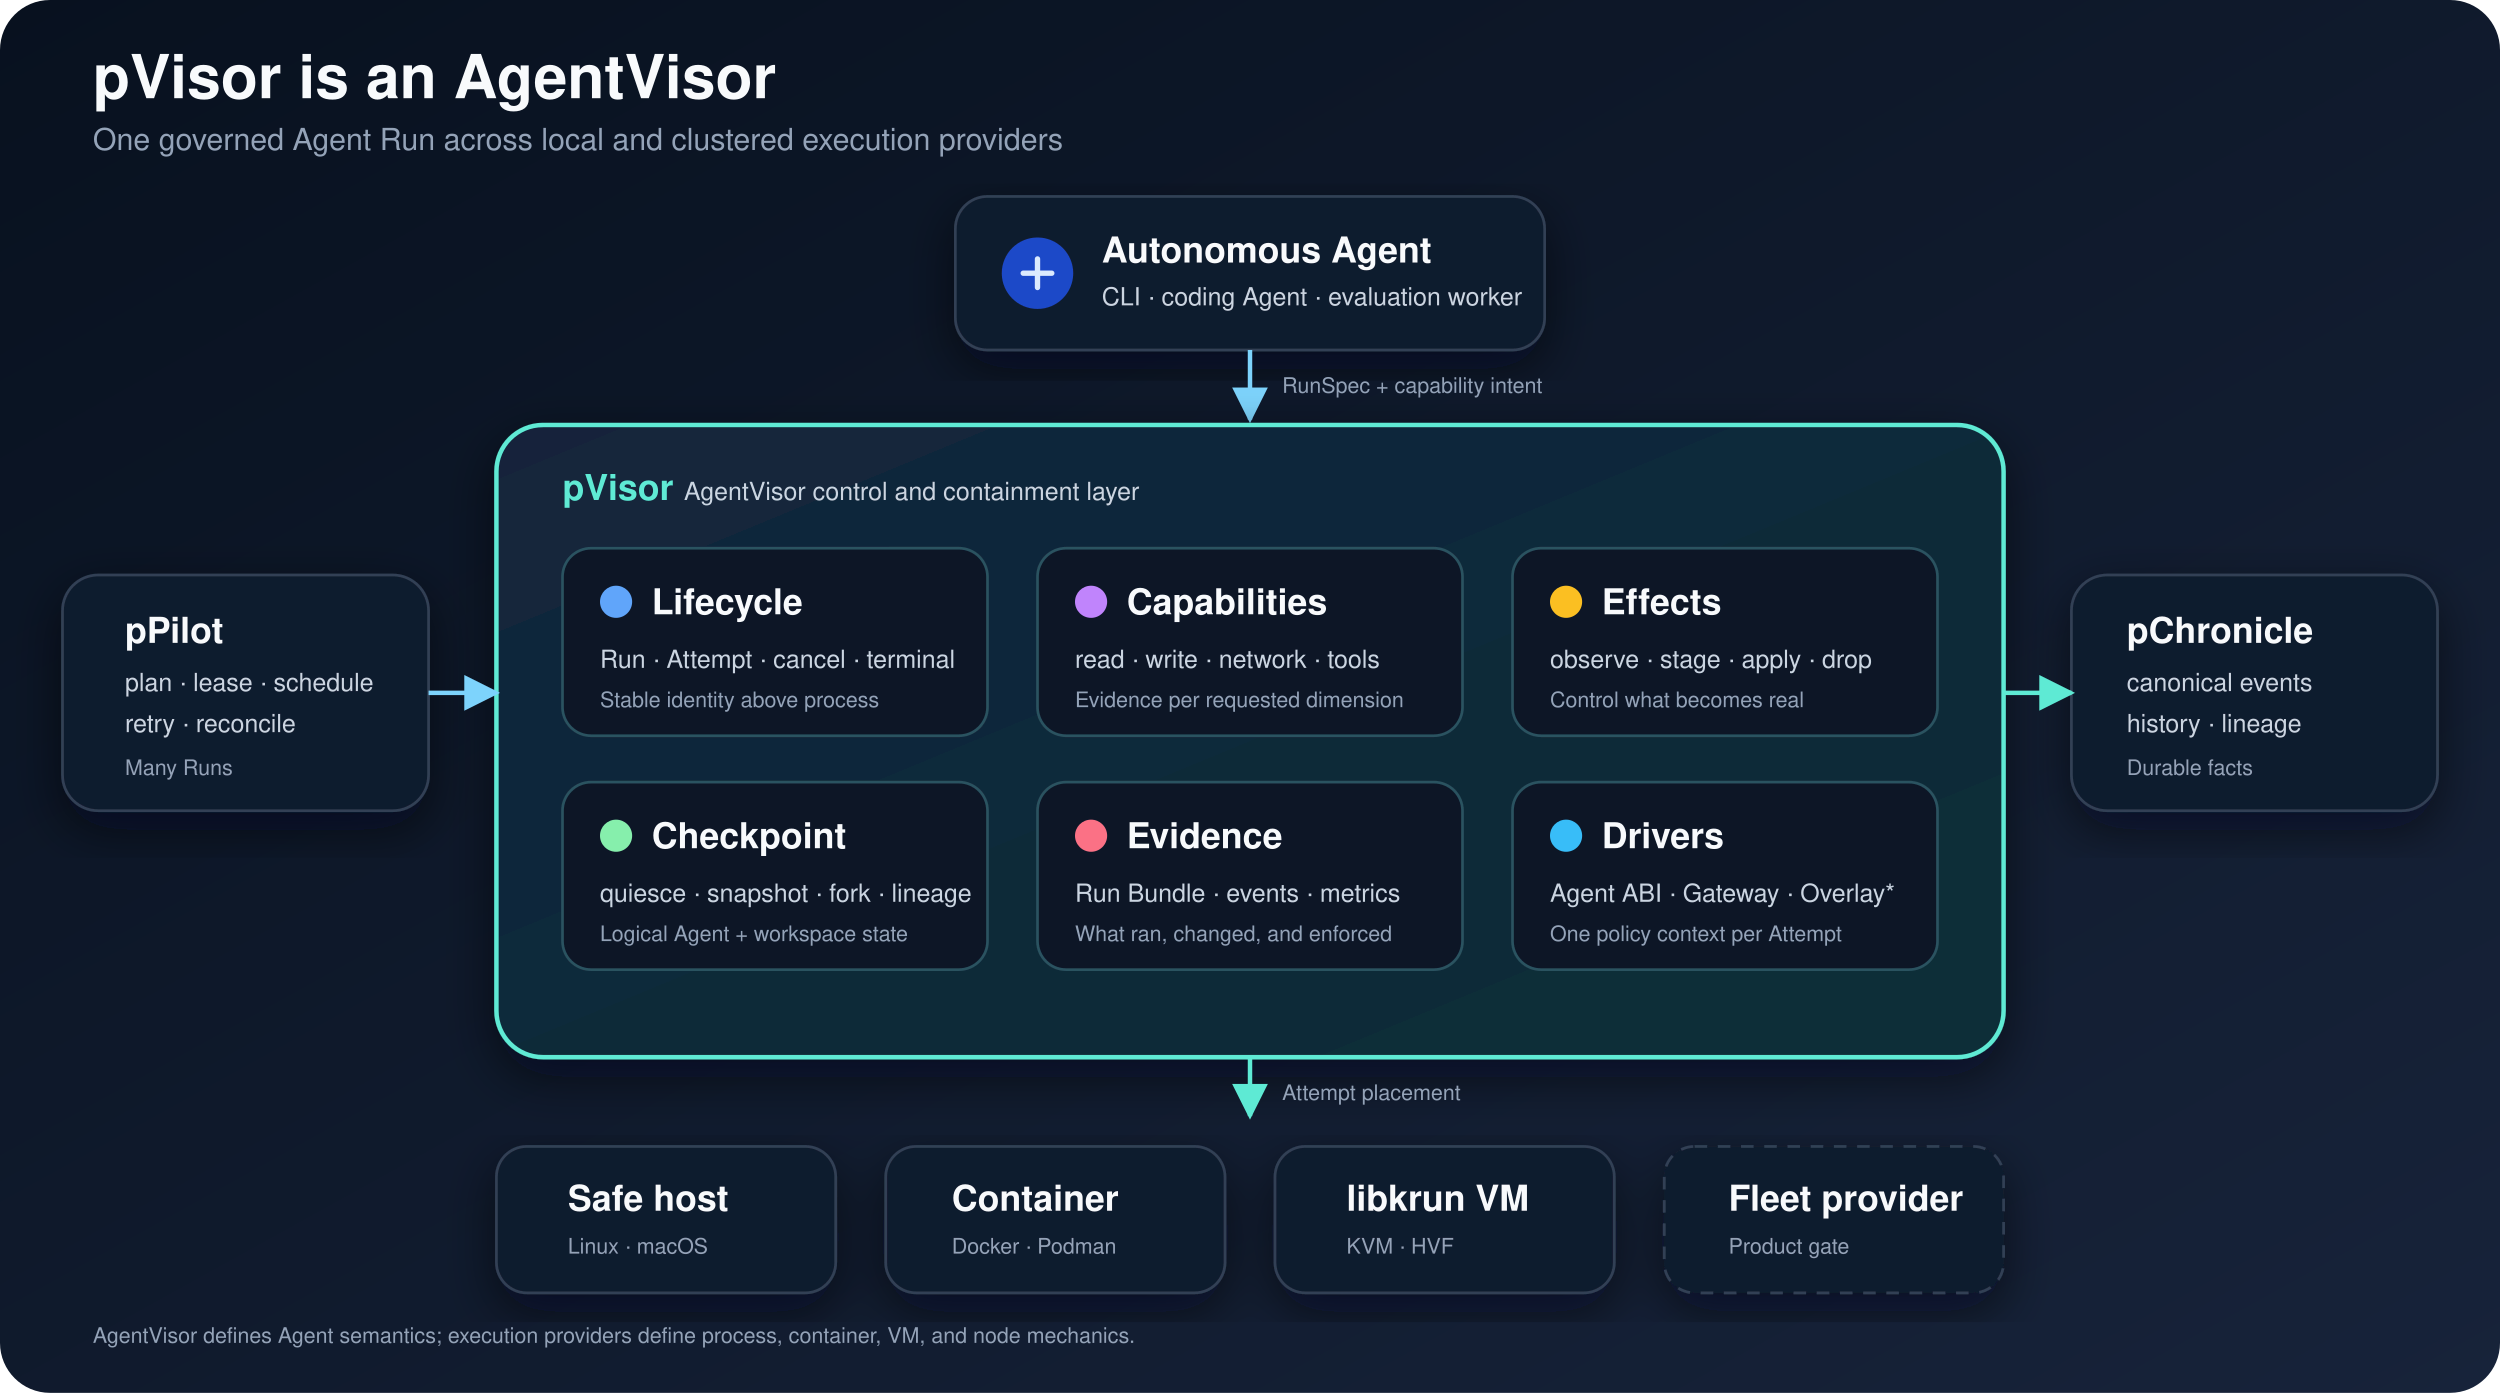
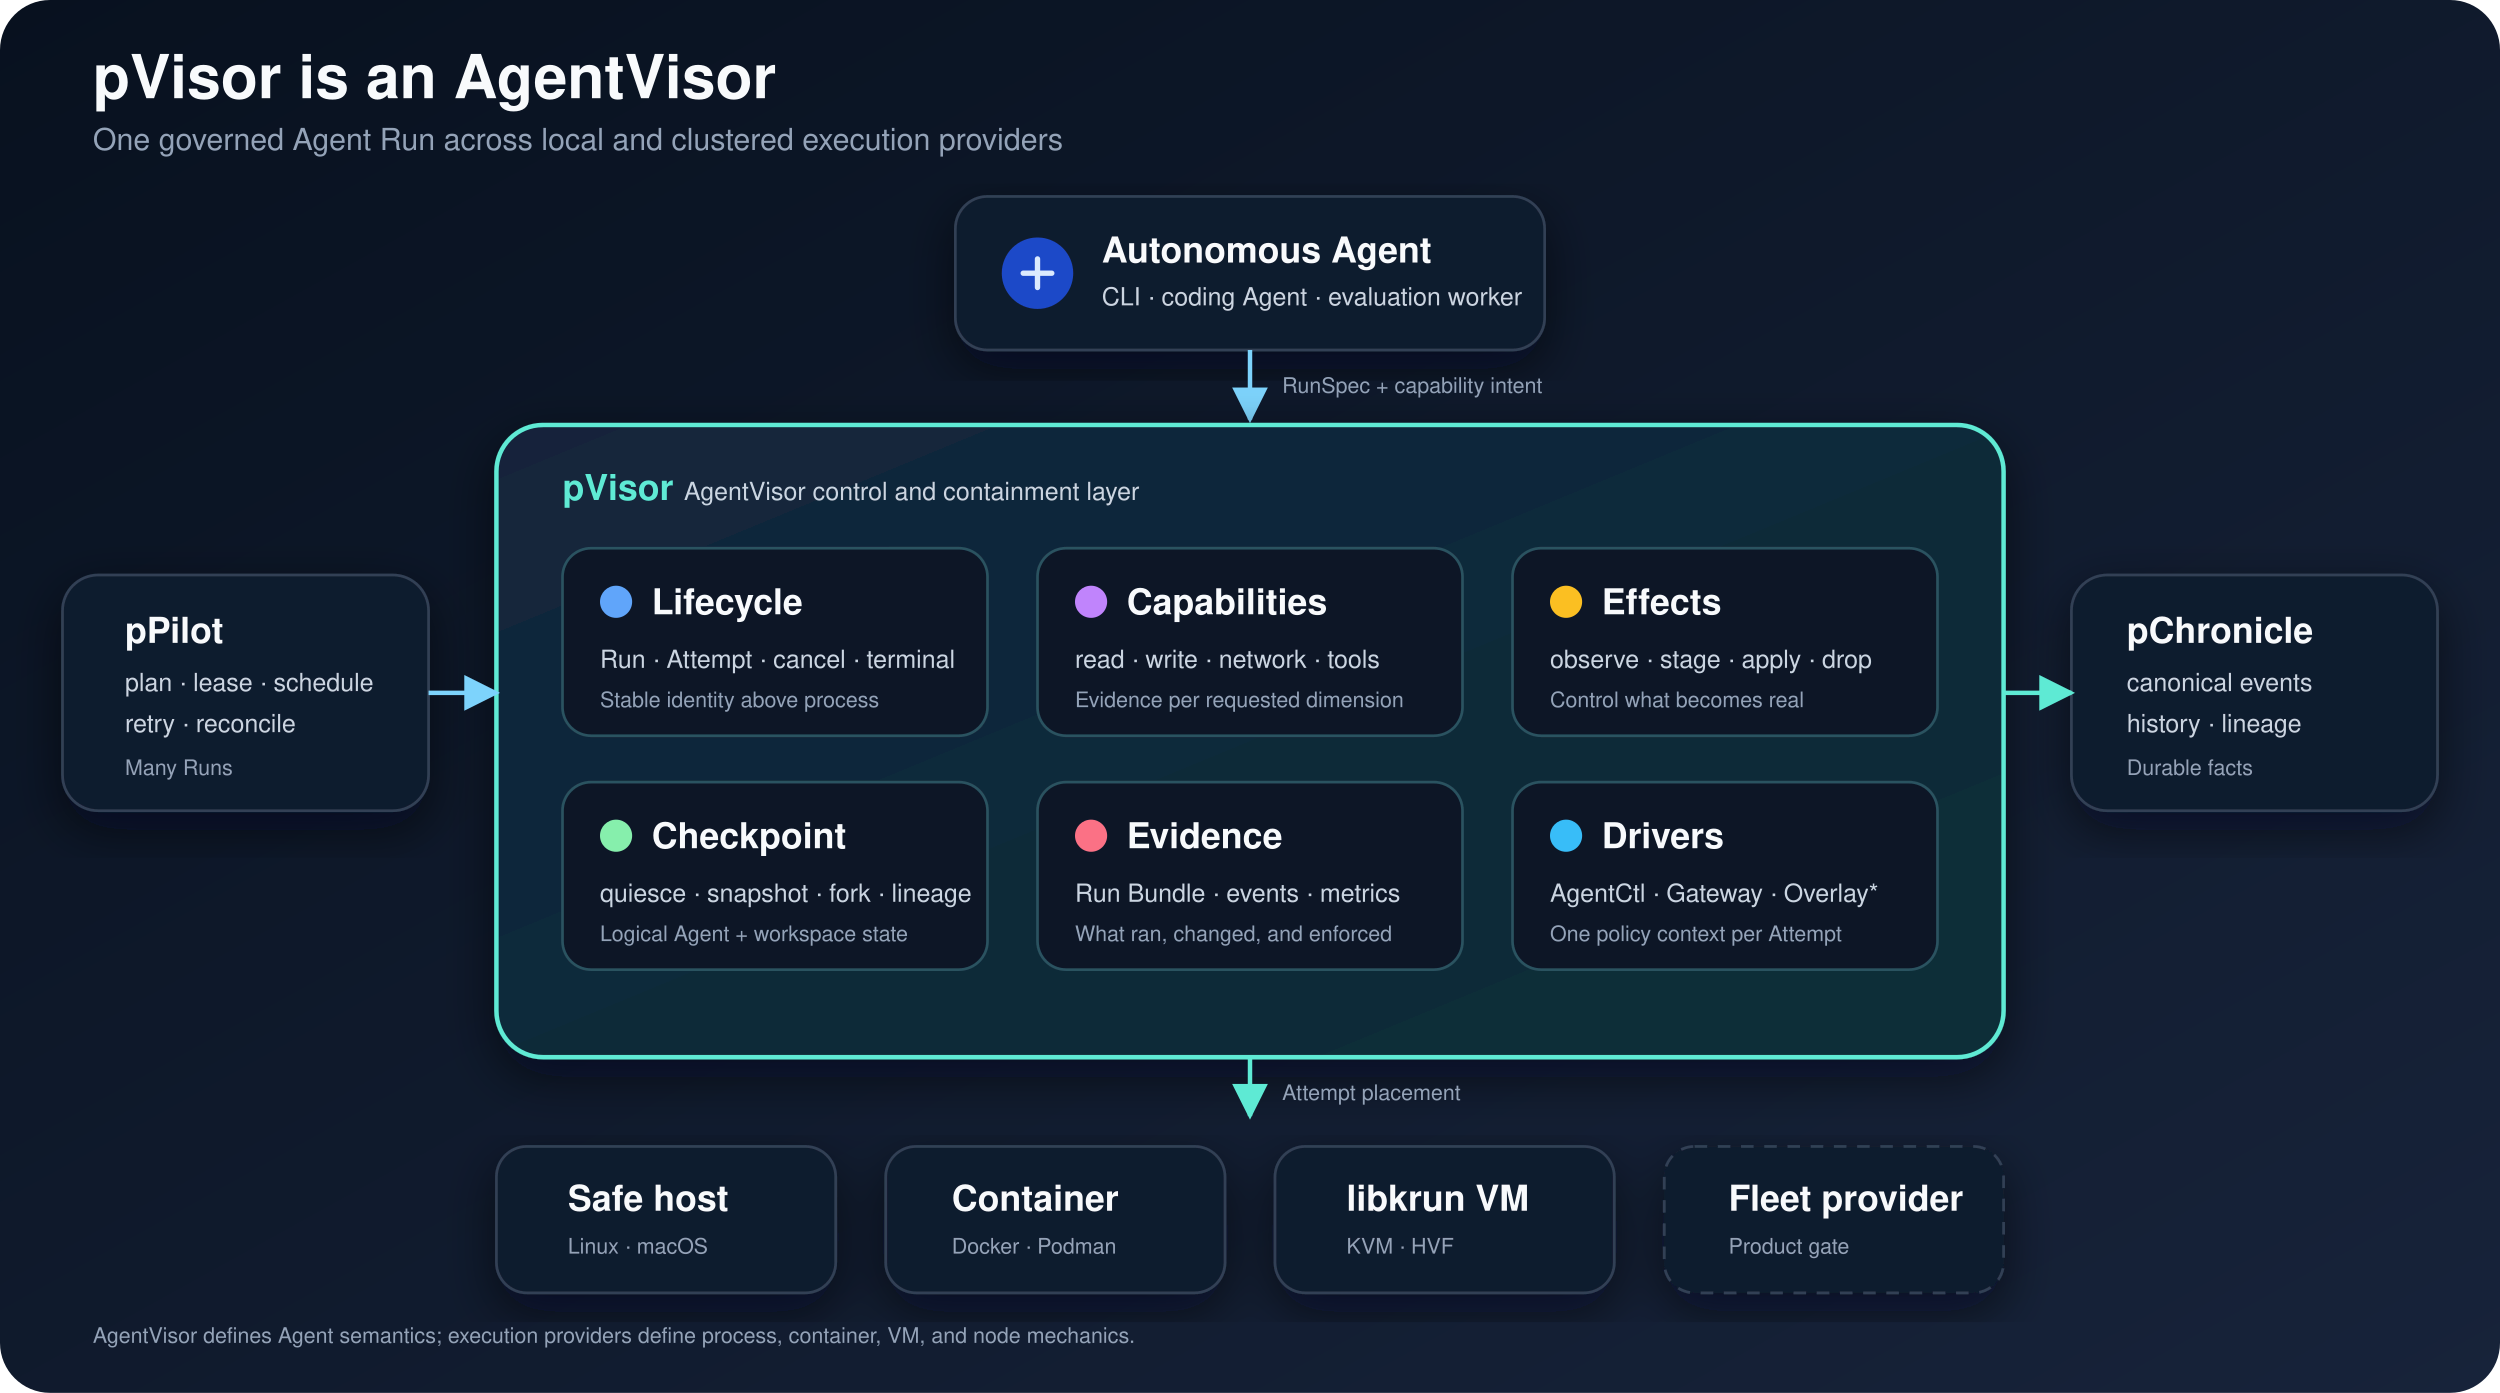
<svg xmlns="http://www.w3.org/2000/svg" width="1400" height="780" viewBox="0 0 1400 780" role="img" aria-labelledby="title desc">
  <defs>
    <linearGradient id="bg" x1="0" y1="0" x2="1" y2="1">
      <stop offset="0" stop-color="#08111f" />
      <stop offset="1" stop-color="#17233a" />
    </linearGradient>
    <linearGradient id="visor" x1="0" y1="0" x2="1" y2="1">
      <stop offset="0" stop-color="#12243b" />
      <stop offset="1" stop-color="#0f2f38" />
    </linearGradient>
    <filter id="shadow" x="-20%" y="-20%" width="140%" height="140%">
      <feDropShadow dx="0" dy="10" stdDeviation="14" flood-color="#020617" flood-opacity="0.55" />
    </filter>
    <marker id="arrow" viewBox="0 0 10 10" refX="9" refY="5" markerWidth="8" markerHeight="8" orient="auto-start-reverse">
      <path d="M 0 0 L 10 5 L 0 10 z" fill="#7dd3fc" />
    </marker>
    <marker id="arrow-teal" viewBox="0 0 10 10" refX="9" refY="5" markerWidth="8" markerHeight="8" orient="auto-start-reverse">
      <path d="M 0 0 L 10 5 L 0 10 z" fill="#5eead4" />
    </marker>
    <style>
      text { font-family: -apple-system, BlinkMacSystemFont, "Segoe UI", Helvetica, Arial, sans-serif; }
      .title { font-size: 34px; font-weight: 700; fill: #f8fafc; }
      .subtitle { font-size: 17px; font-weight: 400; fill: #94a3b8; }
      .label { font-size: 20px; font-weight: 700; fill: #f8fafc; }
      .small { font-size: 14px; font-weight: 500; fill: #cbd5e1; }
      .tiny { font-size: 12px; font-weight: 500; fill: #94a3b8; }
      .accent { fill: #5eead4; }
      .card { fill: #111c2e; stroke: #334155; stroke-width: 1.5; }
      .inner { fill: #0d1728; stroke: #2b5260; stroke-width: 1.5; }
      .line { fill: none; stroke: #7dd3fc; stroke-width: 2.5; marker-end: url(#arrow); }
      .teal-line { fill: none; stroke: #5eead4; stroke-width: 2.5; marker-end: url(#arrow-teal); }
    </style>
  </defs>
  <rect width="1400" height="780" rx="28" fill="url(#bg)" />
  <text x="52" y="55" class="title">pVisor is an AgentVisor</text>
  <text x="52" y="84" class="subtitle">One governed Agent Run across local and clustered execution providers</text>
  <g filter="url(#shadow)">
    <rect x="535" y="110" width="330" height="86" rx="18" class="card" stroke="#60a5fa" />
    <circle cx="581" cy="153" r="20" fill="#1d4ed8" opacity="0.9" />
    <path d="M573 153h16M581 145v16" stroke="#dbeafe" stroke-width="3" stroke-linecap="round" />
    <text x="617" y="147" class="label">Autonomous Agent</text>
    <text x="617" y="171" class="small">CLI · coding Agent · evaluation worker</text>
  </g>
  <path d="M700 196V235" class="line" />
  <text x="718" y="220" class="tiny">RunSpec + capability intent</text>
  <g filter="url(#shadow)">
    <rect x="278" y="238" width="844" height="354" rx="26" fill="url(#visor)" stroke="#5eead4" stroke-width="2.5" />
    <text x="315" y="280" class="label accent">pVisor</text>
    <text x="383" y="280" class="small">AgentVisor control and containment layer</text>
    <rect x="315" y="307" width="238" height="105" rx="16" class="inner" />
    <circle cx="345" cy="337" r="9" fill="#60a5fa" />
    <text x="365" y="344" class="label">Lifecycle</text>
    <text x="336" y="374" class="small">Run · Attempt · cancel · terminal</text>
    <text x="336" y="396" class="tiny">Stable identity above process</text>
    <rect x="581" y="307" width="238" height="105" rx="16" class="inner" />
    <circle cx="611" cy="337" r="9" fill="#c084fc" />
    <text x="631" y="344" class="label">Capabilities</text>
    <text x="602" y="374" class="small">read · write · network · tools</text>
    <text x="602" y="396" class="tiny">Evidence per requested dimension</text>
    <rect x="847" y="307" width="238" height="105" rx="16" class="inner" />
    <circle cx="877" cy="337" r="9" fill="#fbbf24" />
    <text x="897" y="344" class="label">Effects</text>
    <text x="868" y="374" class="small">observe · stage · apply · drop</text>
    <text x="868" y="396" class="tiny">Control what becomes real</text>
    <rect x="315" y="438" width="238" height="105" rx="16" class="inner" />
    <circle cx="345" cy="468" r="9" fill="#86efac" />
    <text x="365" y="475" class="label">Checkpoint</text>
    <text x="336" y="505" class="small">quiesce · snapshot · fork · lineage</text>
    <text x="336" y="527" class="tiny">Logical Agent + workspace state</text>
    <rect x="581" y="438" width="238" height="105" rx="16" class="inner" />
    <circle cx="611" cy="468" r="9" fill="#fb7185" />
    <text x="631" y="475" class="label">Evidence</text>
    <text x="602" y="505" class="small">Run Bundle · events · metrics</text>
    <text x="602" y="527" class="tiny">What ran, changed, and enforced</text>
    <rect x="847" y="438" width="238" height="105" rx="16" class="inner" />
    <circle cx="877" cy="468" r="9" fill="#38bdf8" />
    <text x="897" y="475" class="label">Drivers</text>
-     <text x="868" y="505" class="small">Agent ABI · Gateway · Overlay*</text>
+     <text x="868" y="505" class="small">AgentCtl · Gateway · Overlay*</text>
    <text x="868" y="527" class="tiny">One policy context per Attempt</text>
  </g>
  <g filter="url(#shadow)">
    <rect x="35" y="322" width="205" height="132" rx="20" class="card" stroke="#c084fc" />
    <text x="70" y="360" class="label">pPilot</text>
    <text x="70" y="387" class="small">plan · lease · schedule</text>
    <text x="70" y="410" class="small">retry · reconcile</text>
    <text x="70" y="434" class="tiny">Many Runs</text>
  </g>
  <path d="M240 388H278" class="line" />
  <g filter="url(#shadow)">
    <rect x="1160" y="322" width="205" height="132" rx="20" class="card" stroke="#86efac" />
    <text x="1191" y="360" class="label">pChronicle</text>
    <text x="1191" y="387" class="small">canonical events</text>
    <text x="1191" y="410" class="small">history · lineage</text>
    <text x="1191" y="434" class="tiny">Durable facts</text>
  </g>
  <path d="M1122 388H1160" class="teal-line" />
  <path d="M700 592V625" class="teal-line" />
  <text x="718" y="616" class="tiny">Attempt placement</text>
  <g filter="url(#shadow)">
    <rect x="278" y="642" width="190" height="82" rx="17" class="card" />
    <text x="318" y="678" class="label">Safe host</text>
    <text x="318" y="702" class="tiny">Linux · macOS</text>
    <rect x="496" y="642" width="190" height="82" rx="17" class="card" />
    <text x="533" y="678" class="label">Container</text>
    <text x="533" y="702" class="tiny">Docker · Podman</text>
    <rect x="714" y="642" width="190" height="82" rx="17" class="card" />
    <text x="754" y="678" class="label">libkrun VM</text>
    <text x="754" y="702" class="tiny">KVM · HVF</text>
    <rect x="932" y="642" width="190" height="82" rx="17" class="card" stroke-dasharray="7 6" />
    <text x="968" y="678" class="label">Fleet provider</text>
    <text x="968" y="702" class="tiny">Product gate</text>
  </g>
  <text x="52" y="752" class="tiny">AgentVisor defines Agent semantics; execution providers define process, container, VM, and node mechanics.</text>
</svg>
